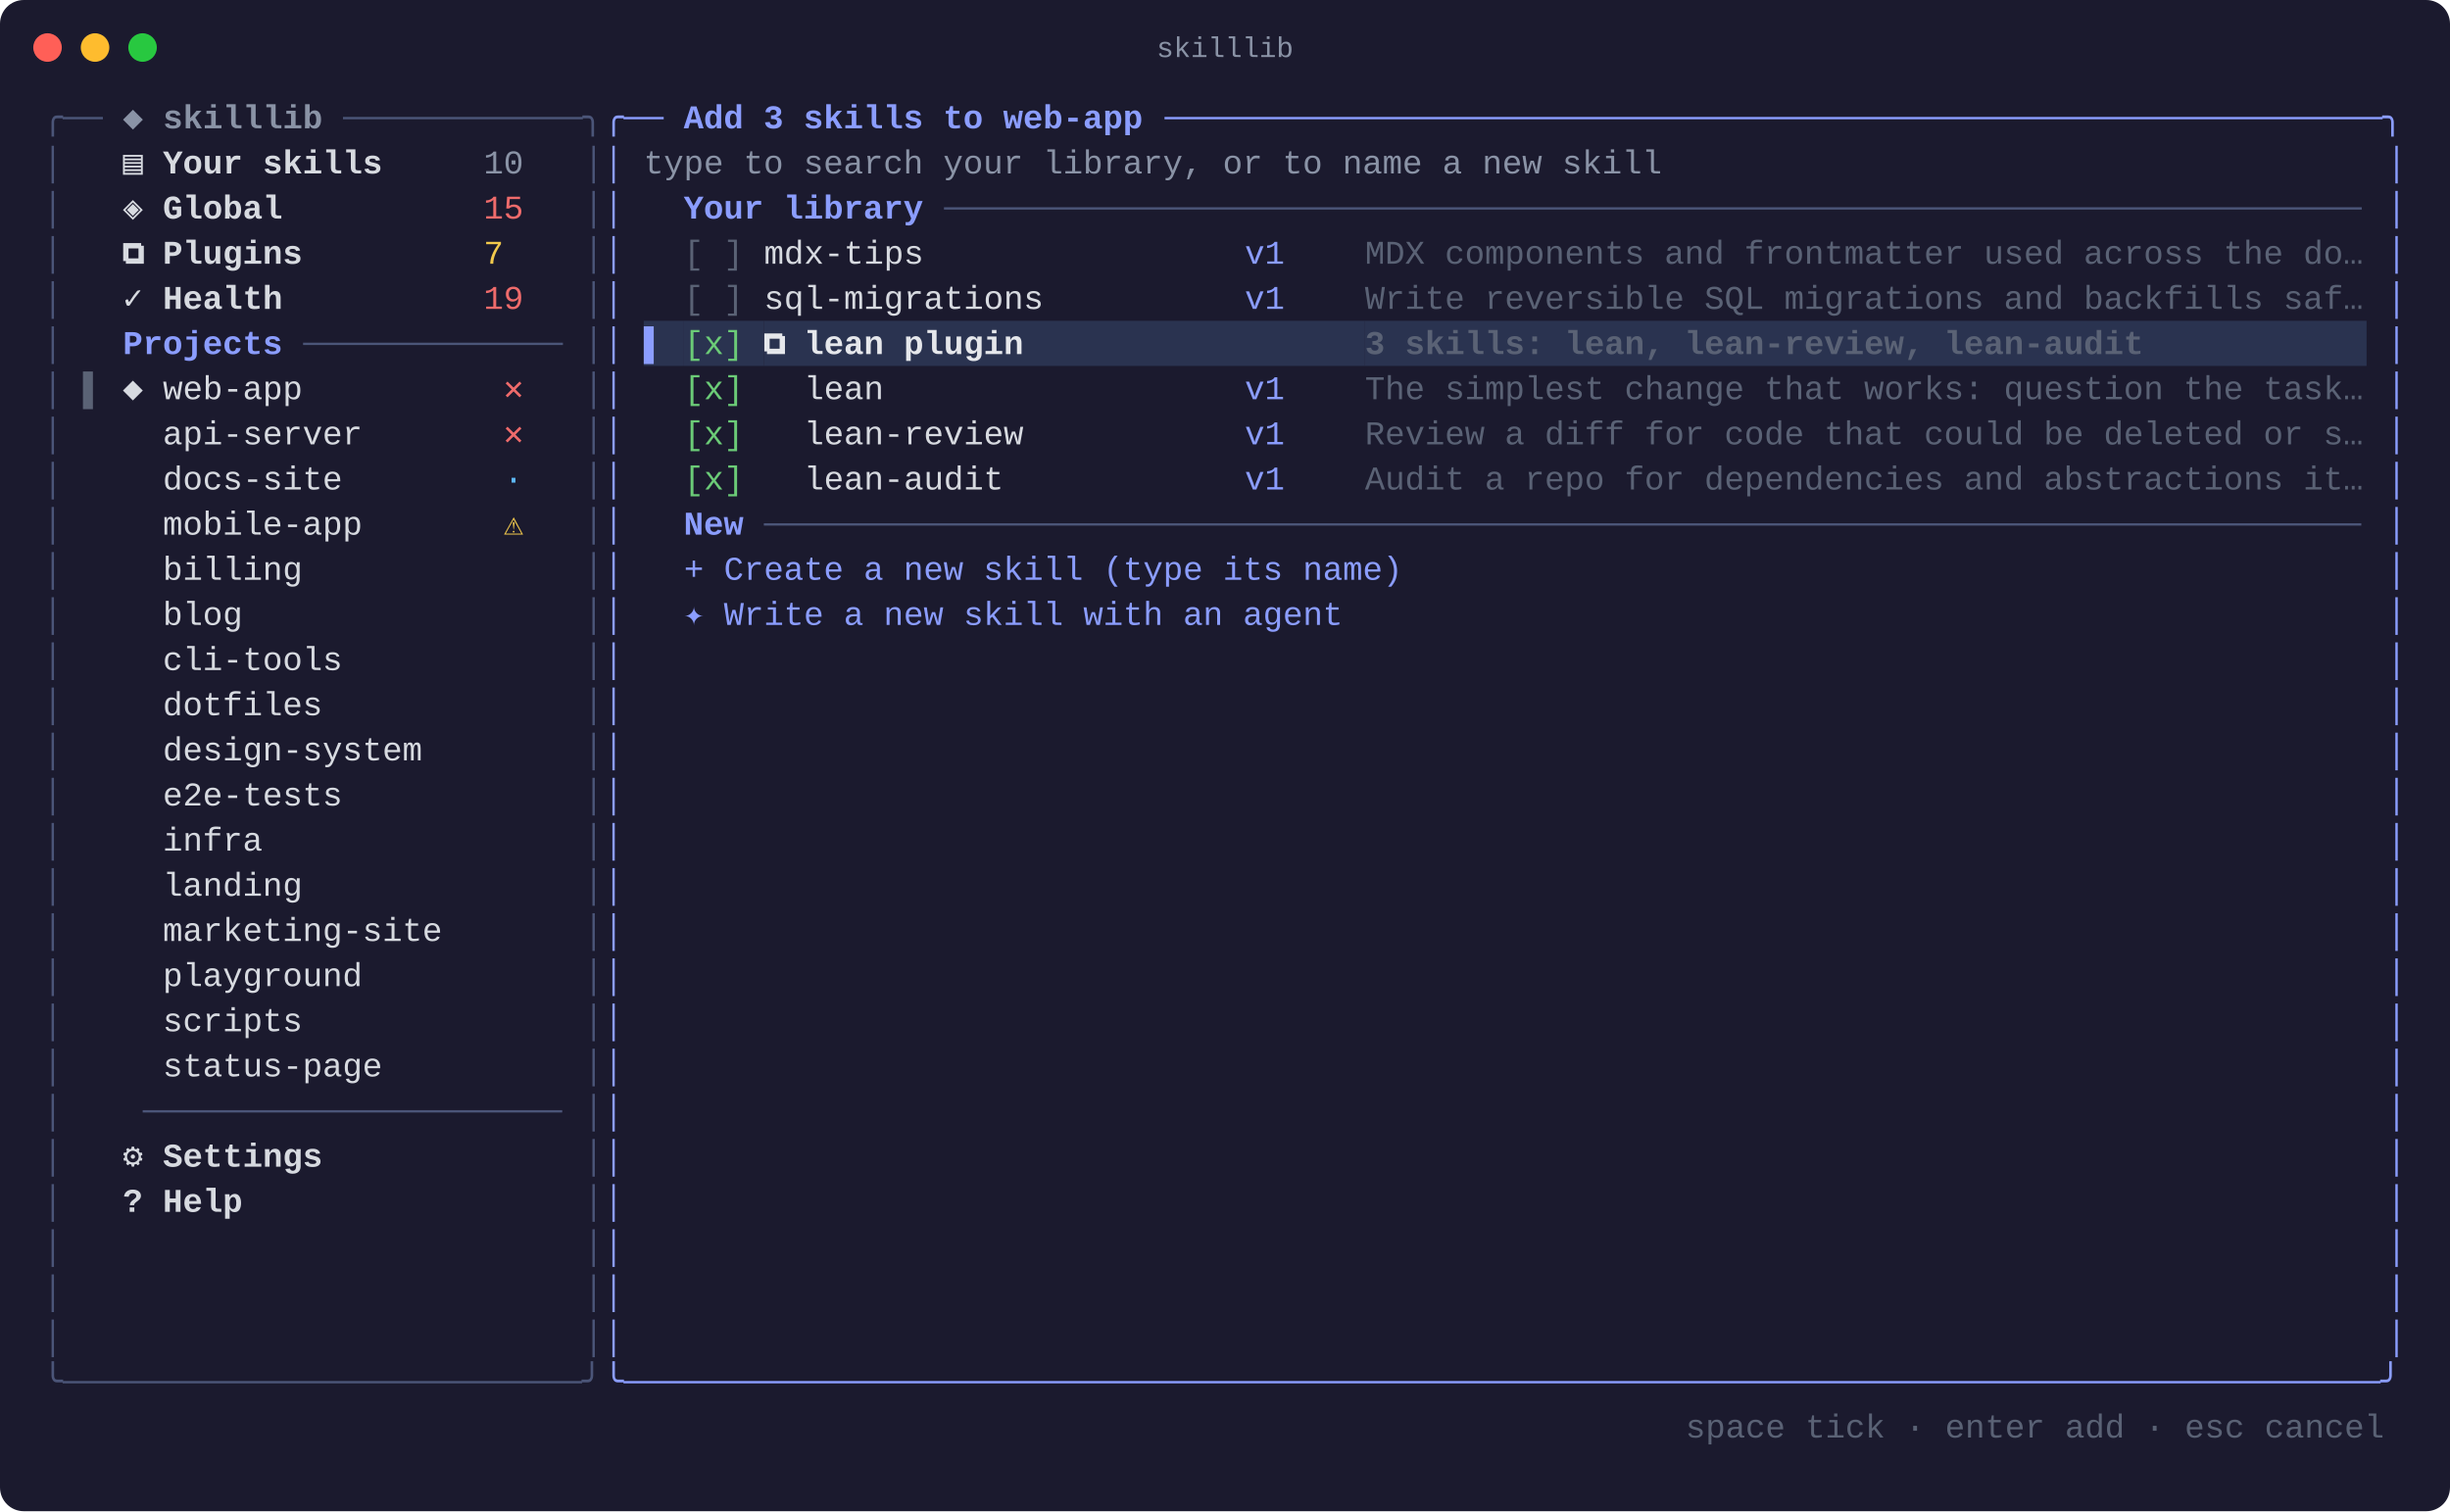
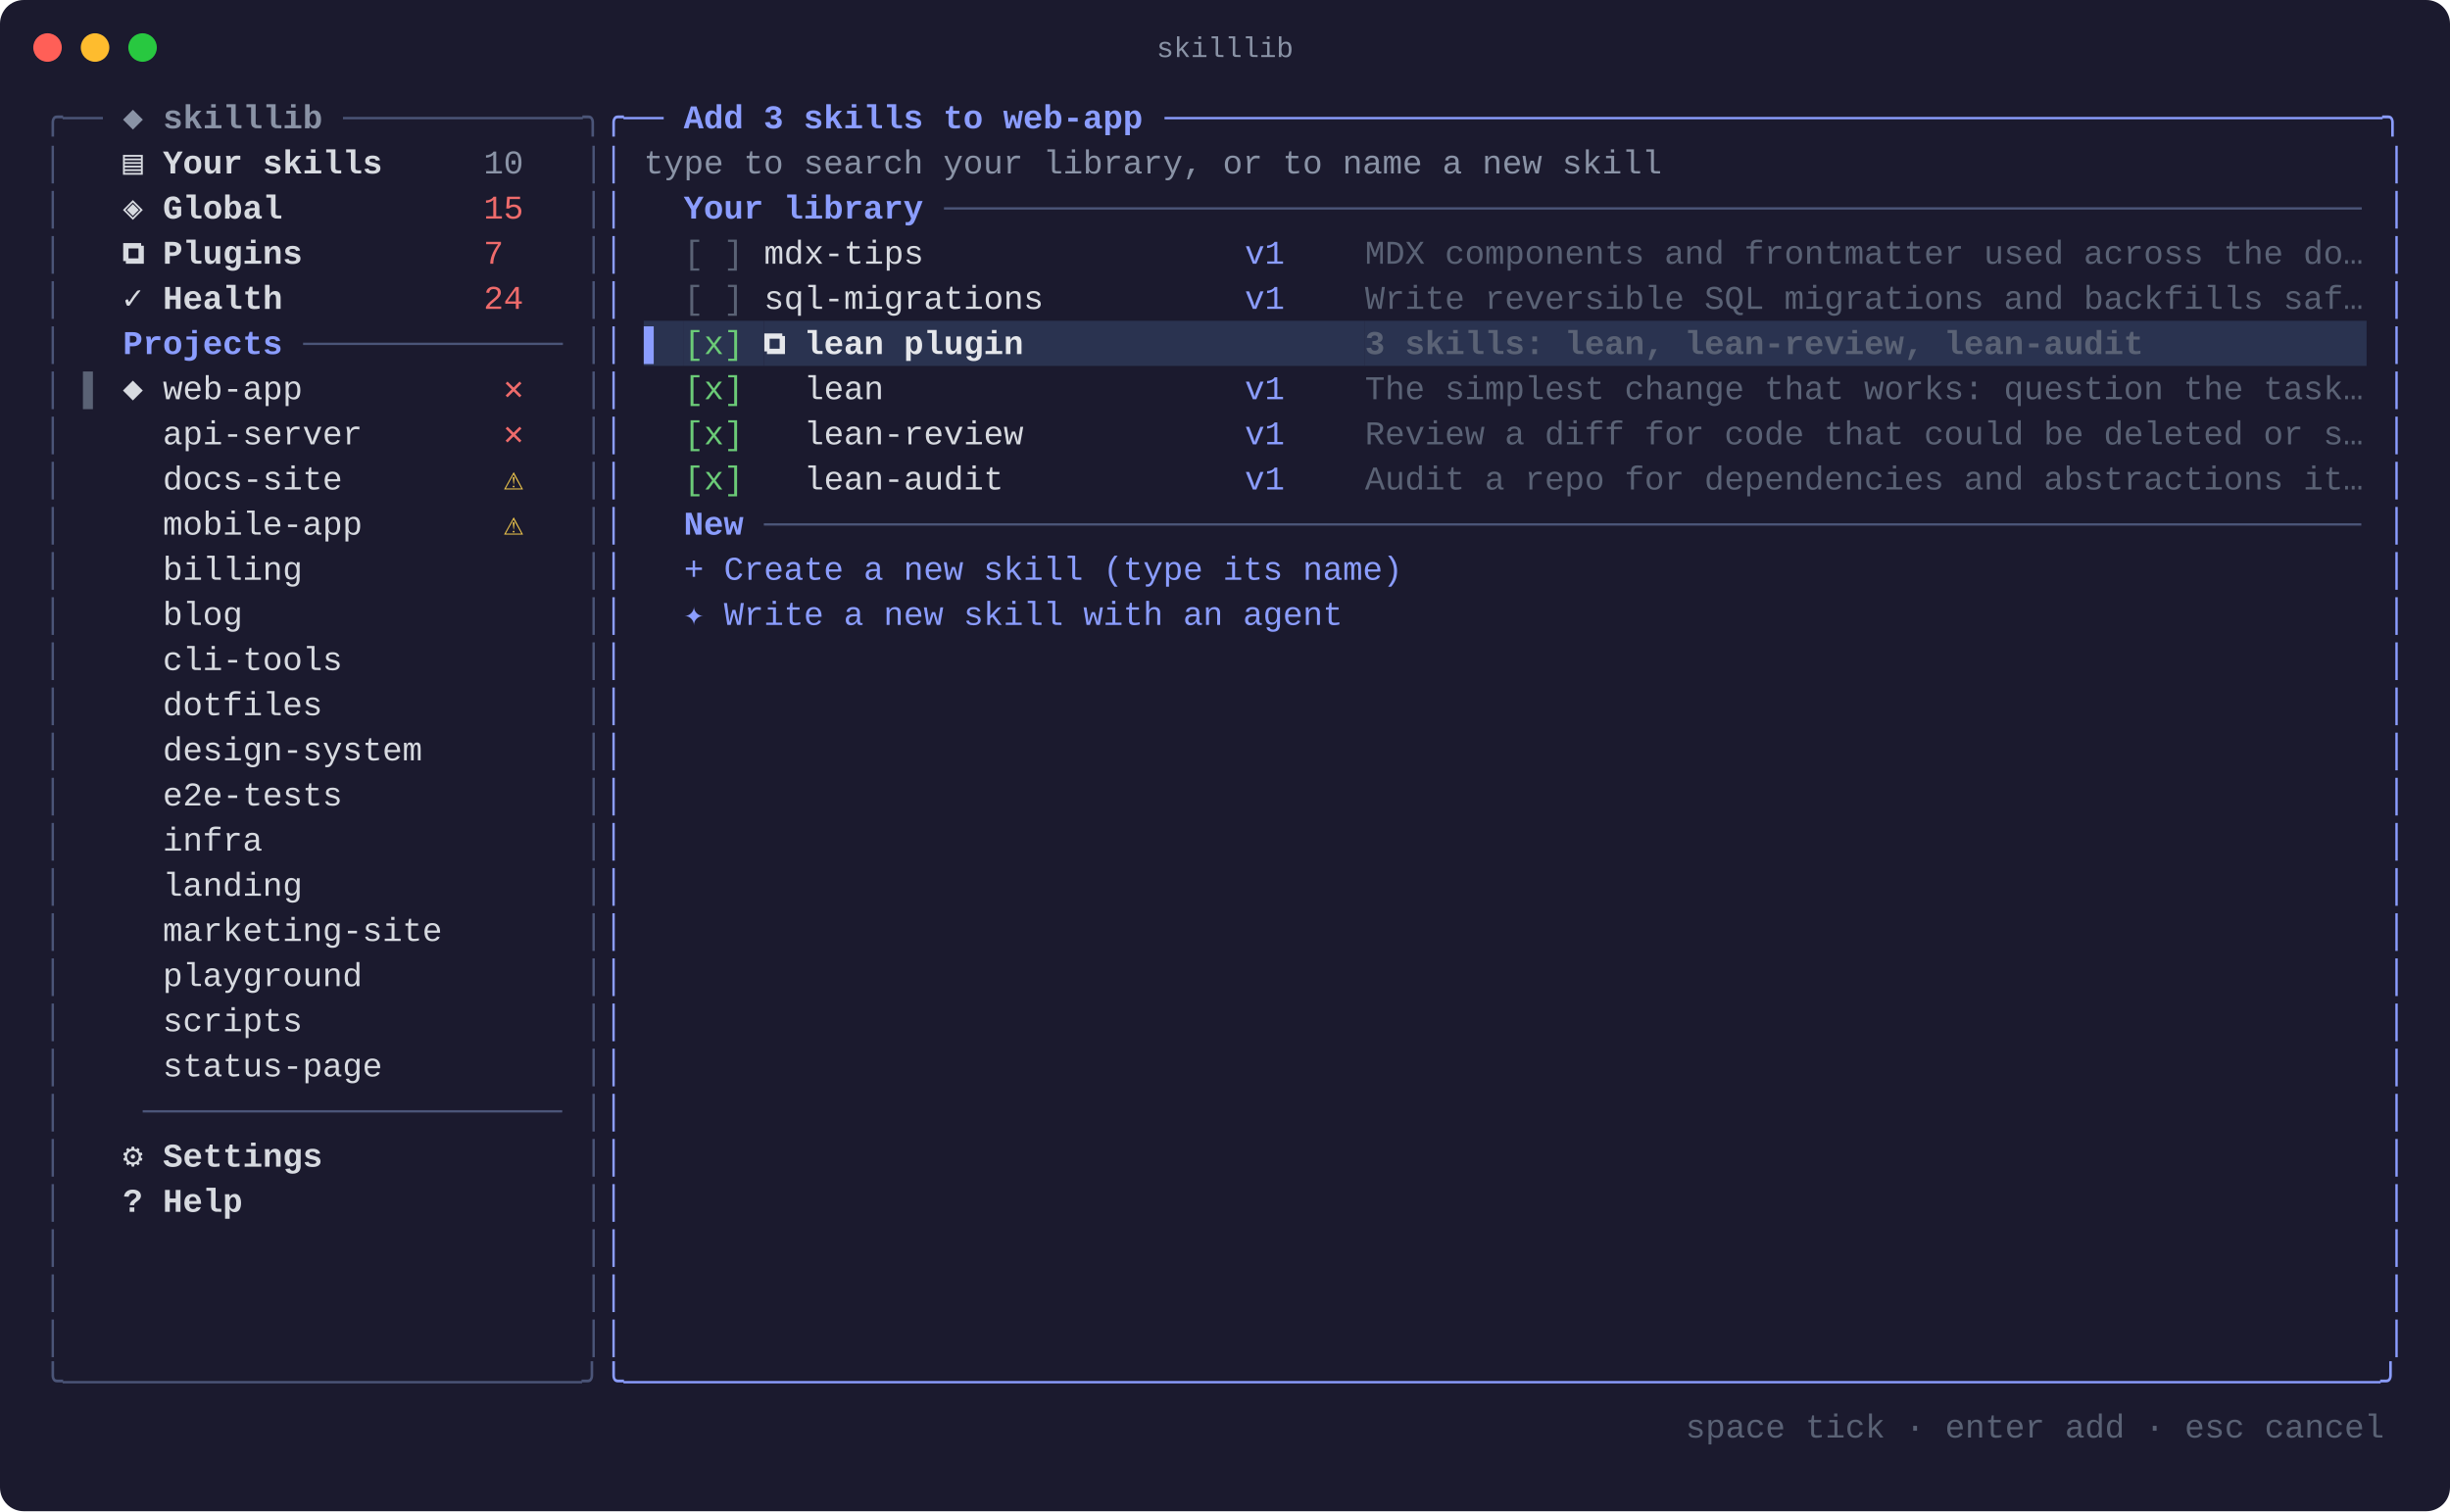
<svg xmlns="http://www.w3.org/2000/svg" width="1031" height="636" viewBox="0 0 1031 636" font-family="SFMono-Regular, Menlo, Consolas, 'Liberation Mono', monospace" font-size="14">
  <rect width="1031" height="636" rx="10" fill="#1b1a2e" />
  <circle cx="20" cy="20" r="6" fill="#ff5f57" />
  <circle cx="40" cy="20" r="6" fill="#febc2e" />
  <circle cx="60" cy="20" r="6" fill="#28c840" />
  <text x="515.5" y="24" fill="#8a93a6" font-size="12" text-anchor="middle">skilllib</text>
  <text x="18.0" y="54.0" fill="#4b5578" xml:space="preserve" textLength="25.3" lengthAdjust="spacingAndGlyphs">╭──</text>
  <text x="43.3" y="54.0" fill="#8a93a6" font-weight="bold" xml:space="preserve" textLength="101.2" lengthAdjust="spacingAndGlyphs"> ◆ skilllib </text>
  <text x="144.4" y="54.0" fill="#4b5578" xml:space="preserve" textLength="109.6" lengthAdjust="spacingAndGlyphs">────────────╮</text>
  <text x="254.0" y="54.0" fill="#8b9dff" xml:space="preserve" textLength="25.3" lengthAdjust="spacingAndGlyphs">╭──</text>
  <text x="279.3" y="54.0" fill="#8b9dff" font-weight="bold" xml:space="preserve" textLength="210.8" lengthAdjust="spacingAndGlyphs"> Add 3 skills to web-app </text>
  <text x="490.1" y="54.0" fill="#8b9dff" xml:space="preserve" textLength="522.7" lengthAdjust="spacingAndGlyphs">─────────────────────────────────────────────────────────────╮</text>
  <text x="18.0" y="73.0" fill="#4b5578" xml:space="preserve" textLength="8.4" lengthAdjust="spacingAndGlyphs">│</text>
  <text x="51.7" y="73.0" fill="#d7dae0" font-weight="bold" xml:space="preserve" textLength="151.7" lengthAdjust="spacingAndGlyphs">▤ Your skills     </text>
  <text x="203.5" y="73.0" fill="#8a93a6" xml:space="preserve" textLength="33.7" lengthAdjust="spacingAndGlyphs">10  </text>
  <text x="245.6" y="73.0" fill="#4b5578" xml:space="preserve" textLength="8.4" lengthAdjust="spacingAndGlyphs">│</text>
  <text x="254.0" y="73.0" fill="#8b9dff" xml:space="preserve" textLength="8.4" lengthAdjust="spacingAndGlyphs">│</text>
  <text x="270.9" y="73.0" fill="#8a93a6" xml:space="preserve" textLength="429.9" lengthAdjust="spacingAndGlyphs">type to search your library, or to name a new skill</text>
  <text x="1004.3" y="73.0" fill="#8b9dff" xml:space="preserve" textLength="8.4" lengthAdjust="spacingAndGlyphs">│</text>
  <text x="18.0" y="92.0" fill="#4b5578" xml:space="preserve" textLength="8.4" lengthAdjust="spacingAndGlyphs">│</text>
  <text x="51.7" y="92.0" fill="#d7dae0" font-weight="bold" xml:space="preserve" textLength="151.7" lengthAdjust="spacingAndGlyphs">◈ Global          </text>
  <text x="203.5" y="92.0" fill="#ef6b6b" xml:space="preserve" textLength="33.7" lengthAdjust="spacingAndGlyphs">15  </text>
  <text x="245.6" y="92.0" fill="#4b5578" xml:space="preserve" textLength="8.4" lengthAdjust="spacingAndGlyphs">│</text>
  <text x="254.0" y="92.0" fill="#8b9dff" xml:space="preserve" textLength="8.4" lengthAdjust="spacingAndGlyphs">│</text>
  <text x="270.9" y="92.0" fill="#8b9dff" font-weight="bold" xml:space="preserve" textLength="126.4" lengthAdjust="spacingAndGlyphs">  Your library </text>
  <text x="397.3" y="92.0" fill="#4b5578" xml:space="preserve" textLength="598.5" lengthAdjust="spacingAndGlyphs">───────────────────────────────────────────────────────────────────────</text>
  <text x="1004.3" y="92.0" fill="#8b9dff" xml:space="preserve" textLength="8.4" lengthAdjust="spacingAndGlyphs">│</text>
  <text x="18.0" y="111.0" fill="#4b5578" xml:space="preserve" textLength="8.4" lengthAdjust="spacingAndGlyphs">│</text>
  <text x="51.7" y="111.0" fill="#d7dae0" font-weight="bold" xml:space="preserve" textLength="151.7" lengthAdjust="spacingAndGlyphs">⧉ Plugins         </text>
-   <text x="203.5" y="111.0" fill="#f2c94c" xml:space="preserve" textLength="33.7" lengthAdjust="spacingAndGlyphs">7   </text>
+   <text x="203.5" y="111.0" fill="#ef6b6b" xml:space="preserve" textLength="33.7" lengthAdjust="spacingAndGlyphs">7   </text>
  <text x="245.6" y="111.0" fill="#4b5578" xml:space="preserve" textLength="8.4" lengthAdjust="spacingAndGlyphs">│</text>
  <text x="254.0" y="111.0" fill="#8b9dff" xml:space="preserve" textLength="8.4" lengthAdjust="spacingAndGlyphs">│</text>
  <text x="270.9" y="111.0" fill="#5a6275" xml:space="preserve" textLength="50.6" lengthAdjust="spacingAndGlyphs">  [ ] </text>
  <text x="321.5" y="111.0" fill="#d7dae0" xml:space="preserve" textLength="202.3" lengthAdjust="spacingAndGlyphs">mdx-tips                </text>
  <text x="523.8" y="111.0" fill="#8b9dff" xml:space="preserve" textLength="50.6" lengthAdjust="spacingAndGlyphs">v1    </text>
  <text x="574.4" y="111.0" fill="#5a6275" xml:space="preserve" textLength="421.5" lengthAdjust="spacingAndGlyphs">MDX components and frontmatter used across the do…</text>
  <text x="1004.3" y="111.0" fill="#8b9dff" xml:space="preserve" textLength="8.4" lengthAdjust="spacingAndGlyphs">│</text>
  <text x="18.0" y="130.0" fill="#4b5578" xml:space="preserve" textLength="8.4" lengthAdjust="spacingAndGlyphs">│</text>
  <text x="51.7" y="130.0" fill="#d7dae0" font-weight="bold" xml:space="preserve" textLength="151.7" lengthAdjust="spacingAndGlyphs">✓ Health          </text>
-   <text x="203.5" y="130.0" fill="#ef6b6b" xml:space="preserve" textLength="33.7" lengthAdjust="spacingAndGlyphs">19  </text>
+   <text x="203.5" y="130.0" fill="#ef6b6b" xml:space="preserve" textLength="33.7" lengthAdjust="spacingAndGlyphs">24  </text>
  <text x="245.6" y="130.0" fill="#4b5578" xml:space="preserve" textLength="8.4" lengthAdjust="spacingAndGlyphs">│</text>
  <text x="254.0" y="130.0" fill="#8b9dff" xml:space="preserve" textLength="8.4" lengthAdjust="spacingAndGlyphs">│</text>
  <text x="270.9" y="130.0" fill="#5a6275" xml:space="preserve" textLength="50.6" lengthAdjust="spacingAndGlyphs">  [ ] </text>
  <text x="321.5" y="130.0" fill="#d7dae0" xml:space="preserve" textLength="202.3" lengthAdjust="spacingAndGlyphs">sql-migrations          </text>
  <text x="523.8" y="130.0" fill="#8b9dff" xml:space="preserve" textLength="50.6" lengthAdjust="spacingAndGlyphs">v1    </text>
  <text x="574.4" y="130.0" fill="#5a6275" xml:space="preserve" textLength="421.5" lengthAdjust="spacingAndGlyphs">Write reversible SQL migrations and backfills saf…</text>
  <text x="1004.3" y="130.0" fill="#8b9dff" xml:space="preserve" textLength="8.4" lengthAdjust="spacingAndGlyphs">│</text>
  <text x="18.0" y="149.0" fill="#4b5578" xml:space="preserve" textLength="8.4" lengthAdjust="spacingAndGlyphs">│</text>
  <text x="34.9" y="149.0" fill="#8b9dff" font-weight="bold" xml:space="preserve" textLength="92.7" lengthAdjust="spacingAndGlyphs">  Projects </text>
  <text x="127.6" y="149.0" fill="#4b5578" xml:space="preserve" textLength="109.6" lengthAdjust="spacingAndGlyphs">─────────────</text>
  <text x="245.6" y="149.0" fill="#4b5578" xml:space="preserve" textLength="8.4" lengthAdjust="spacingAndGlyphs">│</text>
  <text x="254.0" y="149.0" fill="#8b9dff" xml:space="preserve" textLength="8.4" lengthAdjust="spacingAndGlyphs">│</text>
  <rect x="270.9" y="135.0" width="16.9" height="19" fill="#2a3350" />
  <text x="270.9" y="149.0" fill="#8b9dff" xml:space="preserve" textLength="16.9" lengthAdjust="spacingAndGlyphs">▌ </text>
  <rect x="287.8" y="135.0" width="33.7" height="19" fill="#2a3350" />
  <text x="287.8" y="149.0" fill="#6bcb77" xml:space="preserve" textLength="33.7" lengthAdjust="spacingAndGlyphs">[x] </text>
  <rect x="321.5" y="135.0" width="252.9" height="19" fill="#2a3350" />
  <text x="321.5" y="149.0" fill="#e5e7eb" font-weight="bold" xml:space="preserve" textLength="252.9" lengthAdjust="spacingAndGlyphs">⧉ lean plugin                 </text>
  <rect x="574.4" y="135.0" width="421.5" height="19" fill="#2a3350" />
  <text x="574.4" y="149.0" fill="#5a6275" font-weight="bold" xml:space="preserve" textLength="421.5" lengthAdjust="spacingAndGlyphs">3 skills: lean, lean-review, lean-audit           </text>
  <text x="1004.3" y="149.0" fill="#8b9dff" xml:space="preserve" textLength="8.4" lengthAdjust="spacingAndGlyphs">│</text>
  <text x="18.0" y="168.0" fill="#4b5578" xml:space="preserve" textLength="8.4" lengthAdjust="spacingAndGlyphs">│</text>
  <text x="34.9" y="168.0" fill="#5a6275" xml:space="preserve" textLength="16.9" lengthAdjust="spacingAndGlyphs">▌ </text>
  <text x="51.7" y="168.0" fill="#d7dae0" xml:space="preserve" textLength="160.2" lengthAdjust="spacingAndGlyphs">◆ web-app          </text>
  <text x="211.9" y="168.0" fill="#ef6b6b" xml:space="preserve" textLength="25.3" lengthAdjust="spacingAndGlyphs">✕  </text>
  <text x="245.6" y="168.0" fill="#4b5578" xml:space="preserve" textLength="8.4" lengthAdjust="spacingAndGlyphs">│</text>
  <text x="254.0" y="168.0" fill="#8b9dff" xml:space="preserve" textLength="8.4" lengthAdjust="spacingAndGlyphs">│</text>
  <text x="287.8" y="168.0" fill="#6bcb77" xml:space="preserve" textLength="33.7" lengthAdjust="spacingAndGlyphs">[x] </text>
  <text x="321.5" y="168.0" fill="#d7dae0" xml:space="preserve" textLength="202.3" lengthAdjust="spacingAndGlyphs">  lean                  </text>
  <text x="523.8" y="168.0" fill="#8b9dff" xml:space="preserve" textLength="50.6" lengthAdjust="spacingAndGlyphs">v1    </text>
  <text x="574.4" y="168.0" fill="#5a6275" xml:space="preserve" textLength="421.5" lengthAdjust="spacingAndGlyphs">The simplest change that works: question the task…</text>
  <text x="1004.3" y="168.0" fill="#8b9dff" xml:space="preserve" textLength="8.4" lengthAdjust="spacingAndGlyphs">│</text>
  <text x="18.0" y="187.0" fill="#4b5578" xml:space="preserve" textLength="8.4" lengthAdjust="spacingAndGlyphs">│</text>
  <text x="51.7" y="187.0" fill="#d7dae0" xml:space="preserve" textLength="160.2" lengthAdjust="spacingAndGlyphs">  api-server       </text>
  <text x="211.9" y="187.0" fill="#ef6b6b" xml:space="preserve" textLength="25.3" lengthAdjust="spacingAndGlyphs">✕  </text>
  <text x="245.6" y="187.0" fill="#4b5578" xml:space="preserve" textLength="8.4" lengthAdjust="spacingAndGlyphs">│</text>
  <text x="254.0" y="187.0" fill="#8b9dff" xml:space="preserve" textLength="8.4" lengthAdjust="spacingAndGlyphs">│</text>
  <text x="287.8" y="187.0" fill="#6bcb77" xml:space="preserve" textLength="33.7" lengthAdjust="spacingAndGlyphs">[x] </text>
  <text x="321.5" y="187.0" fill="#d7dae0" xml:space="preserve" textLength="202.3" lengthAdjust="spacingAndGlyphs">  lean-review           </text>
  <text x="523.8" y="187.0" fill="#8b9dff" xml:space="preserve" textLength="50.6" lengthAdjust="spacingAndGlyphs">v1    </text>
  <text x="574.4" y="187.0" fill="#5a6275" xml:space="preserve" textLength="421.5" lengthAdjust="spacingAndGlyphs">Review a diff for code that could be deleted or s…</text>
  <text x="1004.3" y="187.0" fill="#8b9dff" xml:space="preserve" textLength="8.4" lengthAdjust="spacingAndGlyphs">│</text>
  <text x="18.0" y="206.0" fill="#4b5578" xml:space="preserve" textLength="8.4" lengthAdjust="spacingAndGlyphs">│</text>
  <text x="51.7" y="206.0" fill="#d7dae0" xml:space="preserve" textLength="160.2" lengthAdjust="spacingAndGlyphs">  docs-site        </text>
-   <text x="211.9" y="206.0" fill="#5eb8f7" xml:space="preserve" textLength="25.3" lengthAdjust="spacingAndGlyphs">·  </text>
+   <text x="211.9" y="206.0" fill="#f2c94c" xml:space="preserve" textLength="25.3" lengthAdjust="spacingAndGlyphs">⚠  </text>
  <text x="245.6" y="206.0" fill="#4b5578" xml:space="preserve" textLength="8.4" lengthAdjust="spacingAndGlyphs">│</text>
  <text x="254.0" y="206.0" fill="#8b9dff" xml:space="preserve" textLength="8.4" lengthAdjust="spacingAndGlyphs">│</text>
  <text x="287.8" y="206.0" fill="#6bcb77" xml:space="preserve" textLength="33.7" lengthAdjust="spacingAndGlyphs">[x] </text>
  <text x="321.5" y="206.0" fill="#d7dae0" xml:space="preserve" textLength="202.3" lengthAdjust="spacingAndGlyphs">  lean-audit            </text>
  <text x="523.8" y="206.0" fill="#8b9dff" xml:space="preserve" textLength="50.6" lengthAdjust="spacingAndGlyphs">v1    </text>
  <text x="574.4" y="206.0" fill="#5a6275" xml:space="preserve" textLength="421.5" lengthAdjust="spacingAndGlyphs">Audit a repo for dependencies and abstractions it…</text>
  <text x="1004.3" y="206.0" fill="#8b9dff" xml:space="preserve" textLength="8.4" lengthAdjust="spacingAndGlyphs">│</text>
  <text x="18.0" y="225.0" fill="#4b5578" xml:space="preserve" textLength="8.4" lengthAdjust="spacingAndGlyphs">│</text>
  <text x="51.7" y="225.0" fill="#d7dae0" xml:space="preserve" textLength="160.2" lengthAdjust="spacingAndGlyphs">  mobile-app       </text>
  <text x="211.9" y="225.0" fill="#f2c94c" xml:space="preserve" textLength="25.3" lengthAdjust="spacingAndGlyphs">⚠  </text>
  <text x="245.6" y="225.0" fill="#4b5578" xml:space="preserve" textLength="8.4" lengthAdjust="spacingAndGlyphs">│</text>
  <text x="254.0" y="225.0" fill="#8b9dff" xml:space="preserve" textLength="8.4" lengthAdjust="spacingAndGlyphs">│</text>
  <text x="270.9" y="225.0" fill="#8b9dff" font-weight="bold" xml:space="preserve" textLength="50.6" lengthAdjust="spacingAndGlyphs">  New </text>
  <text x="321.5" y="225.0" fill="#4b5578" xml:space="preserve" textLength="674.4" lengthAdjust="spacingAndGlyphs">────────────────────────────────────────────────────────────────────────────────</text>
  <text x="1004.3" y="225.0" fill="#8b9dff" xml:space="preserve" textLength="8.4" lengthAdjust="spacingAndGlyphs">│</text>
  <text x="18.0" y="244.0" fill="#4b5578" xml:space="preserve" textLength="8.4" lengthAdjust="spacingAndGlyphs">│</text>
  <text x="51.7" y="244.0" fill="#d7dae0" xml:space="preserve" textLength="193.9" lengthAdjust="spacingAndGlyphs">  billing              </text>
  <text x="245.6" y="244.0" fill="#4b5578" xml:space="preserve" textLength="8.4" lengthAdjust="spacingAndGlyphs">│</text>
  <text x="254.0" y="244.0" fill="#8b9dff" xml:space="preserve" textLength="8.4" lengthAdjust="spacingAndGlyphs">│</text>
  <text x="287.8" y="244.0" fill="#8b9dff" xml:space="preserve" textLength="708.1" lengthAdjust="spacingAndGlyphs">+ Create a new skill (type its name)                                                </text>
  <text x="1004.3" y="244.0" fill="#8b9dff" xml:space="preserve" textLength="8.4" lengthAdjust="spacingAndGlyphs">│</text>
  <text x="18.0" y="263.0" fill="#4b5578" xml:space="preserve" textLength="8.4" lengthAdjust="spacingAndGlyphs">│</text>
  <text x="51.7" y="263.0" fill="#d7dae0" xml:space="preserve" textLength="193.9" lengthAdjust="spacingAndGlyphs">  blog                 </text>
  <text x="245.6" y="263.0" fill="#4b5578" xml:space="preserve" textLength="8.4" lengthAdjust="spacingAndGlyphs">│</text>
  <text x="254.0" y="263.0" fill="#8b9dff" xml:space="preserve" textLength="8.4" lengthAdjust="spacingAndGlyphs">│</text>
  <text x="287.8" y="263.0" fill="#8b9dff" xml:space="preserve" textLength="708.1" lengthAdjust="spacingAndGlyphs">✦ Write a new skill with an agent                                                   </text>
  <text x="1004.3" y="263.0" fill="#8b9dff" xml:space="preserve" textLength="8.4" lengthAdjust="spacingAndGlyphs">│</text>
  <text x="18.0" y="282.0" fill="#4b5578" xml:space="preserve" textLength="8.4" lengthAdjust="spacingAndGlyphs">│</text>
  <text x="51.7" y="282.0" fill="#d7dae0" xml:space="preserve" textLength="193.9" lengthAdjust="spacingAndGlyphs">  cli-tools            </text>
  <text x="245.6" y="282.0" fill="#4b5578" xml:space="preserve" textLength="8.4" lengthAdjust="spacingAndGlyphs">│</text>
  <text x="254.0" y="282.0" fill="#8b9dff" xml:space="preserve" textLength="8.4" lengthAdjust="spacingAndGlyphs">│</text>
  <text x="1004.3" y="282.0" fill="#8b9dff" xml:space="preserve" textLength="8.4" lengthAdjust="spacingAndGlyphs">│</text>
  <text x="18.0" y="301.0" fill="#4b5578" xml:space="preserve" textLength="8.4" lengthAdjust="spacingAndGlyphs">│</text>
  <text x="51.7" y="301.0" fill="#d7dae0" xml:space="preserve" textLength="193.9" lengthAdjust="spacingAndGlyphs">  dotfiles             </text>
  <text x="245.6" y="301.0" fill="#4b5578" xml:space="preserve" textLength="8.4" lengthAdjust="spacingAndGlyphs">│</text>
  <text x="254.0" y="301.0" fill="#8b9dff" xml:space="preserve" textLength="8.4" lengthAdjust="spacingAndGlyphs">│</text>
  <text x="1004.3" y="301.0" fill="#8b9dff" xml:space="preserve" textLength="8.4" lengthAdjust="spacingAndGlyphs">│</text>
  <text x="18.0" y="320.0" fill="#4b5578" xml:space="preserve" textLength="8.4" lengthAdjust="spacingAndGlyphs">│</text>
  <text x="51.7" y="320.0" fill="#d7dae0" xml:space="preserve" textLength="193.9" lengthAdjust="spacingAndGlyphs">  design-system        </text>
  <text x="245.6" y="320.0" fill="#4b5578" xml:space="preserve" textLength="8.4" lengthAdjust="spacingAndGlyphs">│</text>
  <text x="254.0" y="320.0" fill="#8b9dff" xml:space="preserve" textLength="8.4" lengthAdjust="spacingAndGlyphs">│</text>
  <text x="1004.3" y="320.0" fill="#8b9dff" xml:space="preserve" textLength="8.4" lengthAdjust="spacingAndGlyphs">│</text>
  <text x="18.0" y="339.0" fill="#4b5578" xml:space="preserve" textLength="8.4" lengthAdjust="spacingAndGlyphs">│</text>
  <text x="51.7" y="339.0" fill="#d7dae0" xml:space="preserve" textLength="193.9" lengthAdjust="spacingAndGlyphs">  e2e-tests            </text>
  <text x="245.6" y="339.0" fill="#4b5578" xml:space="preserve" textLength="8.4" lengthAdjust="spacingAndGlyphs">│</text>
  <text x="254.0" y="339.0" fill="#8b9dff" xml:space="preserve" textLength="8.4" lengthAdjust="spacingAndGlyphs">│</text>
  <text x="1004.3" y="339.0" fill="#8b9dff" xml:space="preserve" textLength="8.4" lengthAdjust="spacingAndGlyphs">│</text>
  <text x="18.0" y="358.0" fill="#4b5578" xml:space="preserve" textLength="8.4" lengthAdjust="spacingAndGlyphs">│</text>
  <text x="51.7" y="358.0" fill="#d7dae0" xml:space="preserve" textLength="193.9" lengthAdjust="spacingAndGlyphs">  infra                </text>
  <text x="245.6" y="358.0" fill="#4b5578" xml:space="preserve" textLength="8.4" lengthAdjust="spacingAndGlyphs">│</text>
  <text x="254.0" y="358.0" fill="#8b9dff" xml:space="preserve" textLength="8.4" lengthAdjust="spacingAndGlyphs">│</text>
  <text x="1004.3" y="358.0" fill="#8b9dff" xml:space="preserve" textLength="8.4" lengthAdjust="spacingAndGlyphs">│</text>
  <text x="18.0" y="377.0" fill="#4b5578" xml:space="preserve" textLength="8.4" lengthAdjust="spacingAndGlyphs">│</text>
  <text x="51.7" y="377.0" fill="#d7dae0" xml:space="preserve" textLength="193.9" lengthAdjust="spacingAndGlyphs">  landing              </text>
  <text x="245.6" y="377.0" fill="#4b5578" xml:space="preserve" textLength="8.4" lengthAdjust="spacingAndGlyphs">│</text>
  <text x="254.0" y="377.0" fill="#8b9dff" xml:space="preserve" textLength="8.4" lengthAdjust="spacingAndGlyphs">│</text>
  <text x="1004.3" y="377.0" fill="#8b9dff" xml:space="preserve" textLength="8.4" lengthAdjust="spacingAndGlyphs">│</text>
  <text x="18.0" y="396.0" fill="#4b5578" xml:space="preserve" textLength="8.4" lengthAdjust="spacingAndGlyphs">│</text>
  <text x="51.7" y="396.0" fill="#d7dae0" xml:space="preserve" textLength="193.9" lengthAdjust="spacingAndGlyphs">  marketing-site       </text>
  <text x="245.6" y="396.0" fill="#4b5578" xml:space="preserve" textLength="8.4" lengthAdjust="spacingAndGlyphs">│</text>
  <text x="254.0" y="396.0" fill="#8b9dff" xml:space="preserve" textLength="8.4" lengthAdjust="spacingAndGlyphs">│</text>
  <text x="1004.3" y="396.0" fill="#8b9dff" xml:space="preserve" textLength="8.4" lengthAdjust="spacingAndGlyphs">│</text>
  <text x="18.0" y="415.0" fill="#4b5578" xml:space="preserve" textLength="8.4" lengthAdjust="spacingAndGlyphs">│</text>
  <text x="51.7" y="415.0" fill="#d7dae0" xml:space="preserve" textLength="193.9" lengthAdjust="spacingAndGlyphs">  playground           </text>
  <text x="245.6" y="415.0" fill="#4b5578" xml:space="preserve" textLength="8.4" lengthAdjust="spacingAndGlyphs">│</text>
  <text x="254.0" y="415.0" fill="#8b9dff" xml:space="preserve" textLength="8.4" lengthAdjust="spacingAndGlyphs">│</text>
  <text x="1004.3" y="415.0" fill="#8b9dff" xml:space="preserve" textLength="8.4" lengthAdjust="spacingAndGlyphs">│</text>
  <text x="18.0" y="434.0" fill="#4b5578" xml:space="preserve" textLength="8.4" lengthAdjust="spacingAndGlyphs">│</text>
  <text x="51.7" y="434.0" fill="#d7dae0" xml:space="preserve" textLength="193.9" lengthAdjust="spacingAndGlyphs">  scripts              </text>
  <text x="245.6" y="434.0" fill="#4b5578" xml:space="preserve" textLength="8.4" lengthAdjust="spacingAndGlyphs">│</text>
  <text x="254.0" y="434.0" fill="#8b9dff" xml:space="preserve" textLength="8.4" lengthAdjust="spacingAndGlyphs">│</text>
  <text x="1004.3" y="434.0" fill="#8b9dff" xml:space="preserve" textLength="8.4" lengthAdjust="spacingAndGlyphs">│</text>
  <text x="18.0" y="453.0" fill="#4b5578" xml:space="preserve" textLength="8.4" lengthAdjust="spacingAndGlyphs">│</text>
  <text x="51.7" y="453.0" fill="#d7dae0" xml:space="preserve" textLength="193.9" lengthAdjust="spacingAndGlyphs">  status-page          </text>
  <text x="245.6" y="453.0" fill="#4b5578" xml:space="preserve" textLength="8.4" lengthAdjust="spacingAndGlyphs">│</text>
  <text x="254.0" y="453.0" fill="#8b9dff" xml:space="preserve" textLength="8.4" lengthAdjust="spacingAndGlyphs">│</text>
  <text x="1004.3" y="453.0" fill="#8b9dff" xml:space="preserve" textLength="8.4" lengthAdjust="spacingAndGlyphs">│</text>
  <text x="18.0" y="472.0" fill="#4b5578" xml:space="preserve" textLength="8.4" lengthAdjust="spacingAndGlyphs">│</text>
  <text x="60.1" y="472.0" fill="#4b5578" xml:space="preserve" textLength="177.0" lengthAdjust="spacingAndGlyphs">─────────────────────</text>
  <text x="245.6" y="472.0" fill="#4b5578" xml:space="preserve" textLength="8.4" lengthAdjust="spacingAndGlyphs">│</text>
  <text x="254.0" y="472.0" fill="#8b9dff" xml:space="preserve" textLength="8.4" lengthAdjust="spacingAndGlyphs">│</text>
  <text x="1004.3" y="472.0" fill="#8b9dff" xml:space="preserve" textLength="8.4" lengthAdjust="spacingAndGlyphs">│</text>
  <text x="18.0" y="491.0" fill="#4b5578" xml:space="preserve" textLength="8.4" lengthAdjust="spacingAndGlyphs">│</text>
  <text x="51.7" y="491.0" fill="#d7dae0" font-weight="bold" xml:space="preserve" textLength="185.5" lengthAdjust="spacingAndGlyphs">⚙ Settings            </text>
  <text x="245.6" y="491.0" fill="#4b5578" xml:space="preserve" textLength="8.4" lengthAdjust="spacingAndGlyphs">│</text>
  <text x="254.0" y="491.0" fill="#8b9dff" xml:space="preserve" textLength="8.4" lengthAdjust="spacingAndGlyphs">│</text>
  <text x="1004.3" y="491.0" fill="#8b9dff" xml:space="preserve" textLength="8.4" lengthAdjust="spacingAndGlyphs">│</text>
  <text x="18.0" y="510.0" fill="#4b5578" xml:space="preserve" textLength="8.4" lengthAdjust="spacingAndGlyphs">│</text>
  <text x="51.7" y="510.0" fill="#d7dae0" font-weight="bold" xml:space="preserve" textLength="185.5" lengthAdjust="spacingAndGlyphs">? Help                </text>
  <text x="245.6" y="510.0" fill="#4b5578" xml:space="preserve" textLength="8.4" lengthAdjust="spacingAndGlyphs">│</text>
  <text x="254.0" y="510.0" fill="#8b9dff" xml:space="preserve" textLength="8.4" lengthAdjust="spacingAndGlyphs">│</text>
  <text x="1004.3" y="510.0" fill="#8b9dff" xml:space="preserve" textLength="8.4" lengthAdjust="spacingAndGlyphs">│</text>
  <text x="18.0" y="529.0" fill="#4b5578" xml:space="preserve" textLength="8.4" lengthAdjust="spacingAndGlyphs">│</text>
  <text x="245.6" y="529.0" fill="#4b5578" xml:space="preserve" textLength="8.4" lengthAdjust="spacingAndGlyphs">│</text>
  <text x="254.0" y="529.0" fill="#8b9dff" xml:space="preserve" textLength="8.4" lengthAdjust="spacingAndGlyphs">│</text>
  <text x="1004.3" y="529.0" fill="#8b9dff" xml:space="preserve" textLength="8.4" lengthAdjust="spacingAndGlyphs">│</text>
  <text x="18.0" y="548.0" fill="#4b5578" xml:space="preserve" textLength="8.4" lengthAdjust="spacingAndGlyphs">│</text>
  <text x="245.6" y="548.0" fill="#4b5578" xml:space="preserve" textLength="8.4" lengthAdjust="spacingAndGlyphs">│</text>
  <text x="254.0" y="548.0" fill="#8b9dff" xml:space="preserve" textLength="8.4" lengthAdjust="spacingAndGlyphs">│</text>
  <text x="1004.3" y="548.0" fill="#8b9dff" xml:space="preserve" textLength="8.4" lengthAdjust="spacingAndGlyphs">│</text>
  <text x="18.0" y="567.0" fill="#4b5578" xml:space="preserve" textLength="8.4" lengthAdjust="spacingAndGlyphs">│</text>
  <text x="245.6" y="567.0" fill="#4b5578" xml:space="preserve" textLength="8.4" lengthAdjust="spacingAndGlyphs">│</text>
  <text x="254.0" y="567.0" fill="#8b9dff" xml:space="preserve" textLength="8.4" lengthAdjust="spacingAndGlyphs">│</text>
  <text x="1004.3" y="567.0" fill="#8b9dff" xml:space="preserve" textLength="8.4" lengthAdjust="spacingAndGlyphs">│</text>
  <text x="18.0" y="586.0" fill="#4b5578" xml:space="preserve" textLength="236.0" lengthAdjust="spacingAndGlyphs">╰──────────────────────────╯</text>
  <text x="254.0" y="586.0" fill="#8b9dff" xml:space="preserve" textLength="758.7" lengthAdjust="spacingAndGlyphs">╰────────────────────────────────────────────────────────────────────────────────────────╯</text>
  <text x="709.3" y="605.0" fill="#5a6275" xml:space="preserve" textLength="303.5" lengthAdjust="spacingAndGlyphs">space tick · enter add · esc cancel </text>
</svg>
